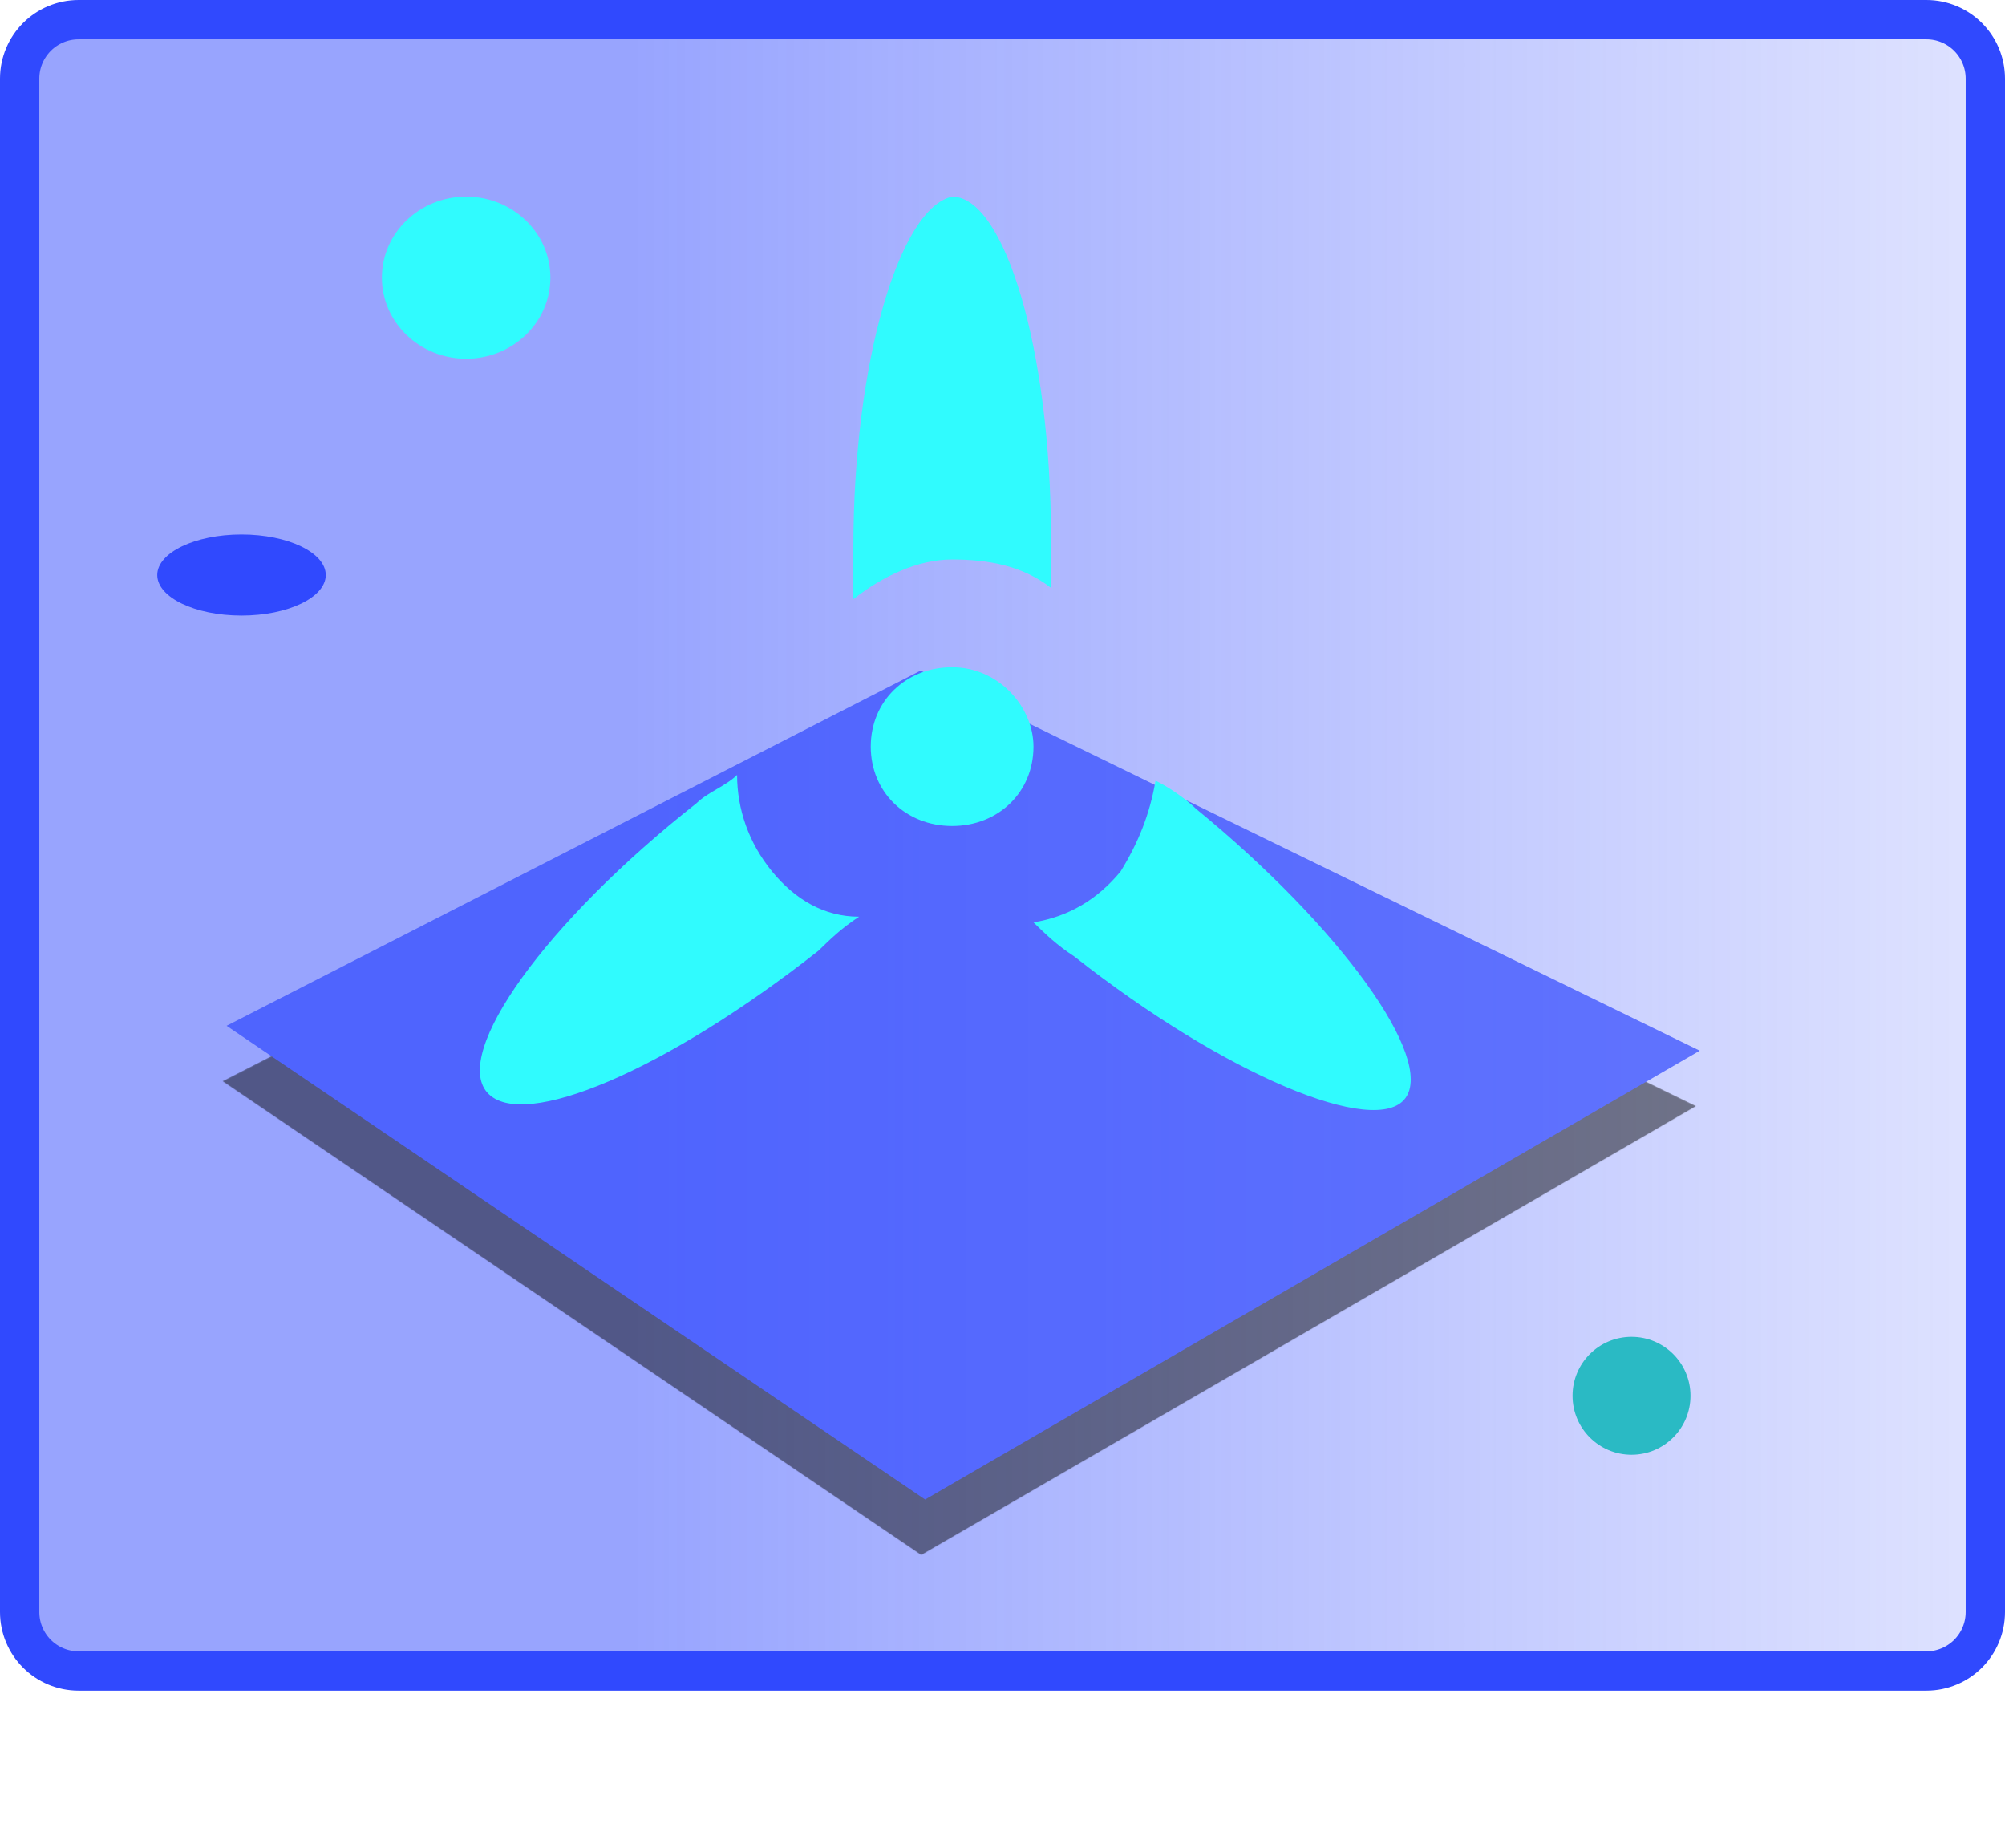
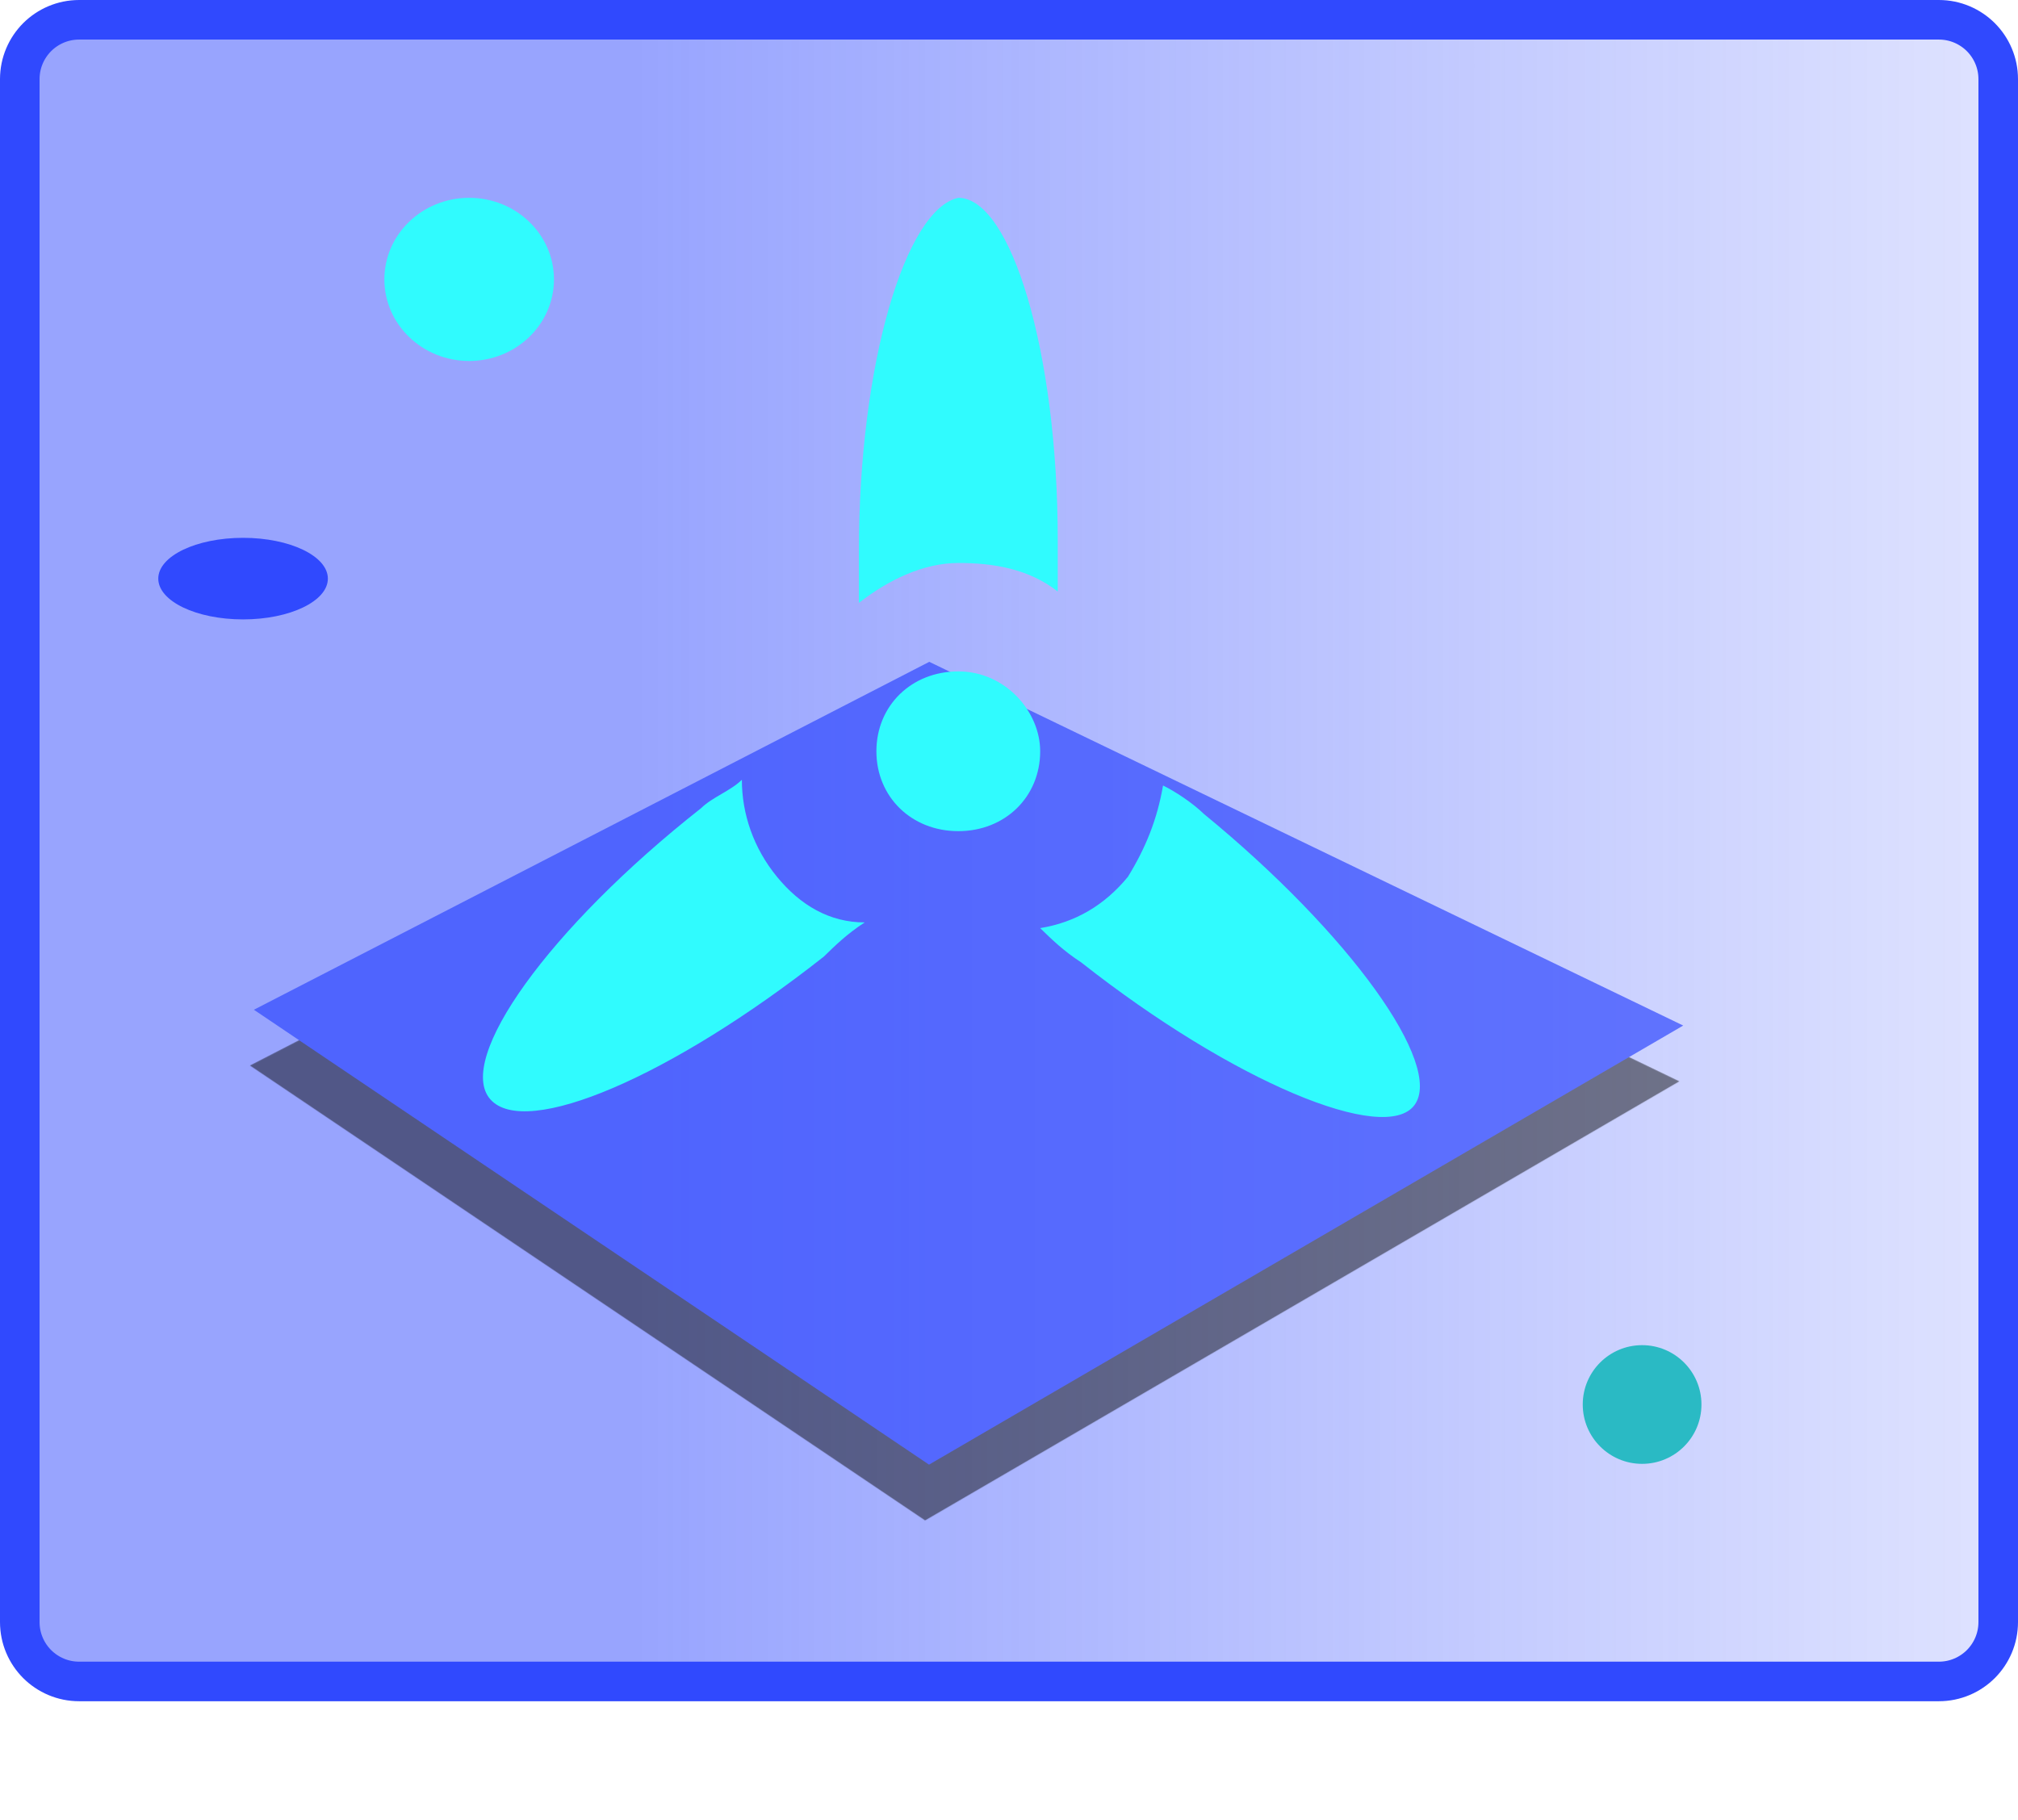
- <svg xmlns="http://www.w3.org/2000/svg" xmlns:xlink="http://www.w3.org/1999/xlink" width="51px" height="47px" viewBox="0 0 51 47" version="1.1">
+ <svg xmlns="http://www.w3.org/2000/svg" xmlns:xlink="http://www.w3.org/1999/xlink" width="51px" height="46px" viewBox="0 0 51 46" version="1.1">
  <defs>
    <linearGradient x1="104.05%" y1="100%" x2="30.878%" y2="100%" id="linearGradient-1">
      <stop stop-color="#3049FE" stop-opacity="0.14" offset="0%" />
      <stop stop-color="#3049FE" stop-opacity="0.498" offset="100%" />
    </linearGradient>
-     <polygon id="path-2" points="11.732 16.09 32.031 7.474 27.719 29.834 6.969 35.339" />
-     <filter x="-2.0%" y="-1.8%" width="108.0%" height="107.2%" filterUnits="objectBoundingBox" id="filter-3">
+     <polygon id="path-2" points="11.039 15.571 30.478 7.222 26.349 28.888 6.478 34.222" />
+     <filter x="-2.1%" y="-1.9%" width="108.3%" height="107.4%" filterUnits="objectBoundingBox" id="filter-3">
      <feOffset dx="1" dy="1" in="SourceAlpha" result="shadowOffsetOuter1" />
      <feColorMatrix values="0 0 0 0 0   0 0 0 0 0   0 0 0 0 0  0 0 0 0.661 0" type="matrix" in="shadowOffsetOuter1" />
    </filter>
  </defs>
  <g id="主界面" stroke="none" stroke-width="1" fill="none" fill-rule="evenodd">
    <g id="主界面菜单效果与图例展开" transform="translate(-1365, -69)">
      <g id="编组-17" transform="translate(1365, 69)">
        <path d="M49,0.5 C49.414,0.5 49.789,0.668 50.061,0.939 C50.332,1.211 50.5,1.586 50.5,2 L50.5,2 L50.5,41 C50.5,41.414 50.332,41.789 50.061,42.061 C49.789,42.332 49.414,42.5 49,42.5 L49,42.5 L2,42.5 C1.586,42.5 1.211,42.332 0.939,42.061 C0.668,41.789 0.5,41.414 0.5,41 L0.5,41 L0.5,2 C0.5,1.586 0.668,1.211 0.939,0.939 C1.211,0.668 1.586,0.5 2,0.5 L2,0.5 Z" id="矩形备份-20" stroke="#3049FE" fill="url(#linearGradient-1)" />
        <g id="编组-19" transform="translate(4, 5)">
          <g id="编组-14">
            <ellipse id="椭圆形" fill="#30FBFE" cx="7.857" cy="2.062" rx="2.143" ry="2.062" />
            <ellipse id="椭圆形备份-5" fill="#3049FE" cx="2.143" cy="9.625" rx="2.143" ry="1.031" />
          </g>
          <circle id="椭圆形备份-6" fill="#2ABAC4" cx="37.5" cy="30.5" r="1.5" />
-           <g id="编组-15" transform="translate(1, 0)">
-             <g id="矩形" opacity="0.7" transform="translate(19.5, 21.40628) rotate(49) translate(-19.5, -21.40628) ">
+           <g id="编组-15" transform="translate(2, 0)">
+             <g id="矩形" opacity="0.7" transform="translate(18.478, 20.72165) rotate(49) translate(-18.478, -20.72165) ">
              <use fill="black" fill-opacity="1" filter="url(#filter-3)" xlink:href="#path-2" />
              <use fill="#3049FE" fill-rule="evenodd" xlink:href="#path-2" />
            </g>
-             <g id="编组" transform="translate(7.205861, 0)" fill="#30FBFE" fill-rule="nonzero">
+             <g id="编组" transform="translate(6.205861, 0)" fill="#30FBFE" fill-rule="nonzero">
              <path d="M14.526,9.951 L14.526,8.653 C14.526,3.894 13.343,0 12.013,0 C10.682,0.288 9.5,4.182 9.5,8.941 L9.5,10.239 C10.239,9.662 11.126,9.23 12.013,9.23 C12.9,9.23 13.787,9.374 14.526,9.951 L14.526,9.951 Z M18.222,15.575 C17.926,15.287 17.482,14.998 17.187,14.854 C17.039,15.719 16.743,16.44 16.3,17.161 C15.708,17.882 14.969,18.315 14.082,18.459 C14.378,18.748 14.674,19.036 15.117,19.324 C18.961,22.353 22.804,23.939 23.543,22.93 C24.283,21.92 21.917,18.603 18.222,15.575 Z M7.43,17.161 C6.839,16.44 6.543,15.575 6.543,14.71 C6.247,14.998 5.804,15.142 5.508,15.431 C1.665,18.459 -0.701,21.776 0.186,22.786 C1.073,23.795 4.769,22.209 8.613,19.18 C8.908,18.892 9.204,18.603 9.647,18.315 C8.76,18.315 8.021,17.882 7.43,17.161 L7.43,17.161 Z M12.013,11.97 C10.83,11.97 9.943,12.835 9.943,13.989 C9.943,15.142 10.83,16.008 12.013,16.008 C13.195,16.008 14.082,15.142 14.082,13.989 C14.082,12.979 13.195,11.97 12.013,11.97 L12.013,11.97 Z" id="形状" />
            </g>
          </g>
        </g>
      </g>
    </g>
  </g>
</svg>
